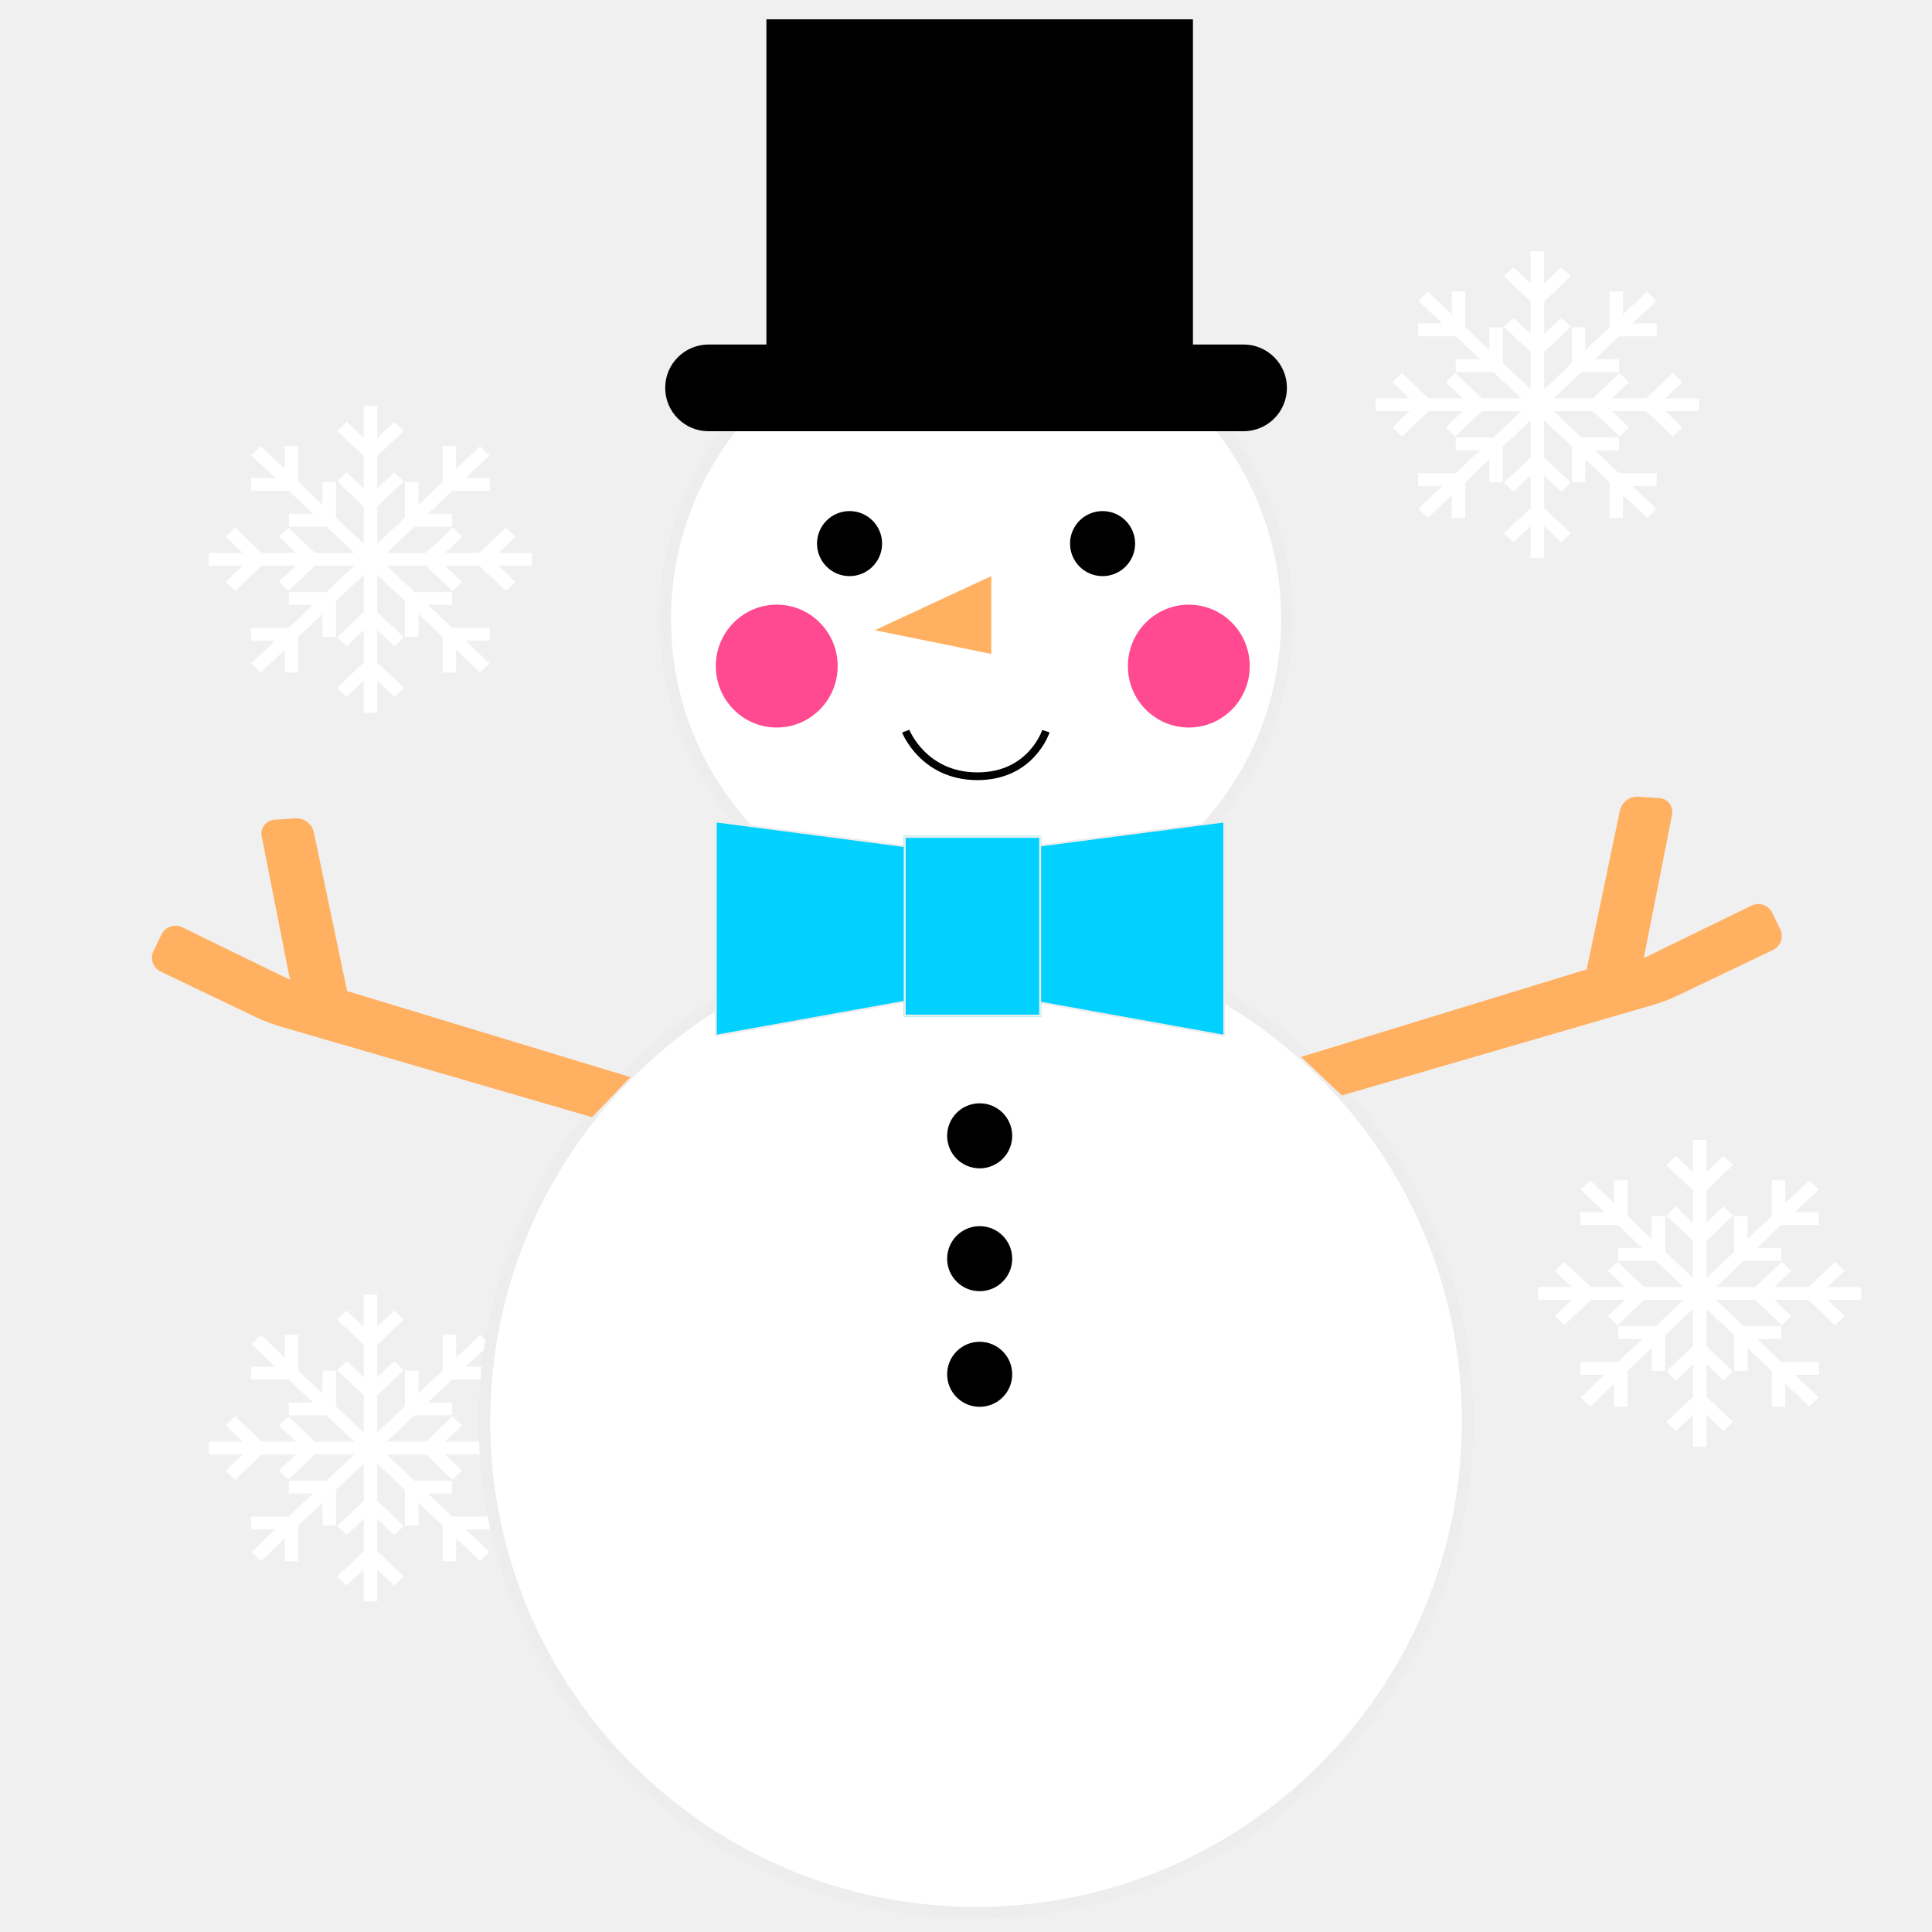
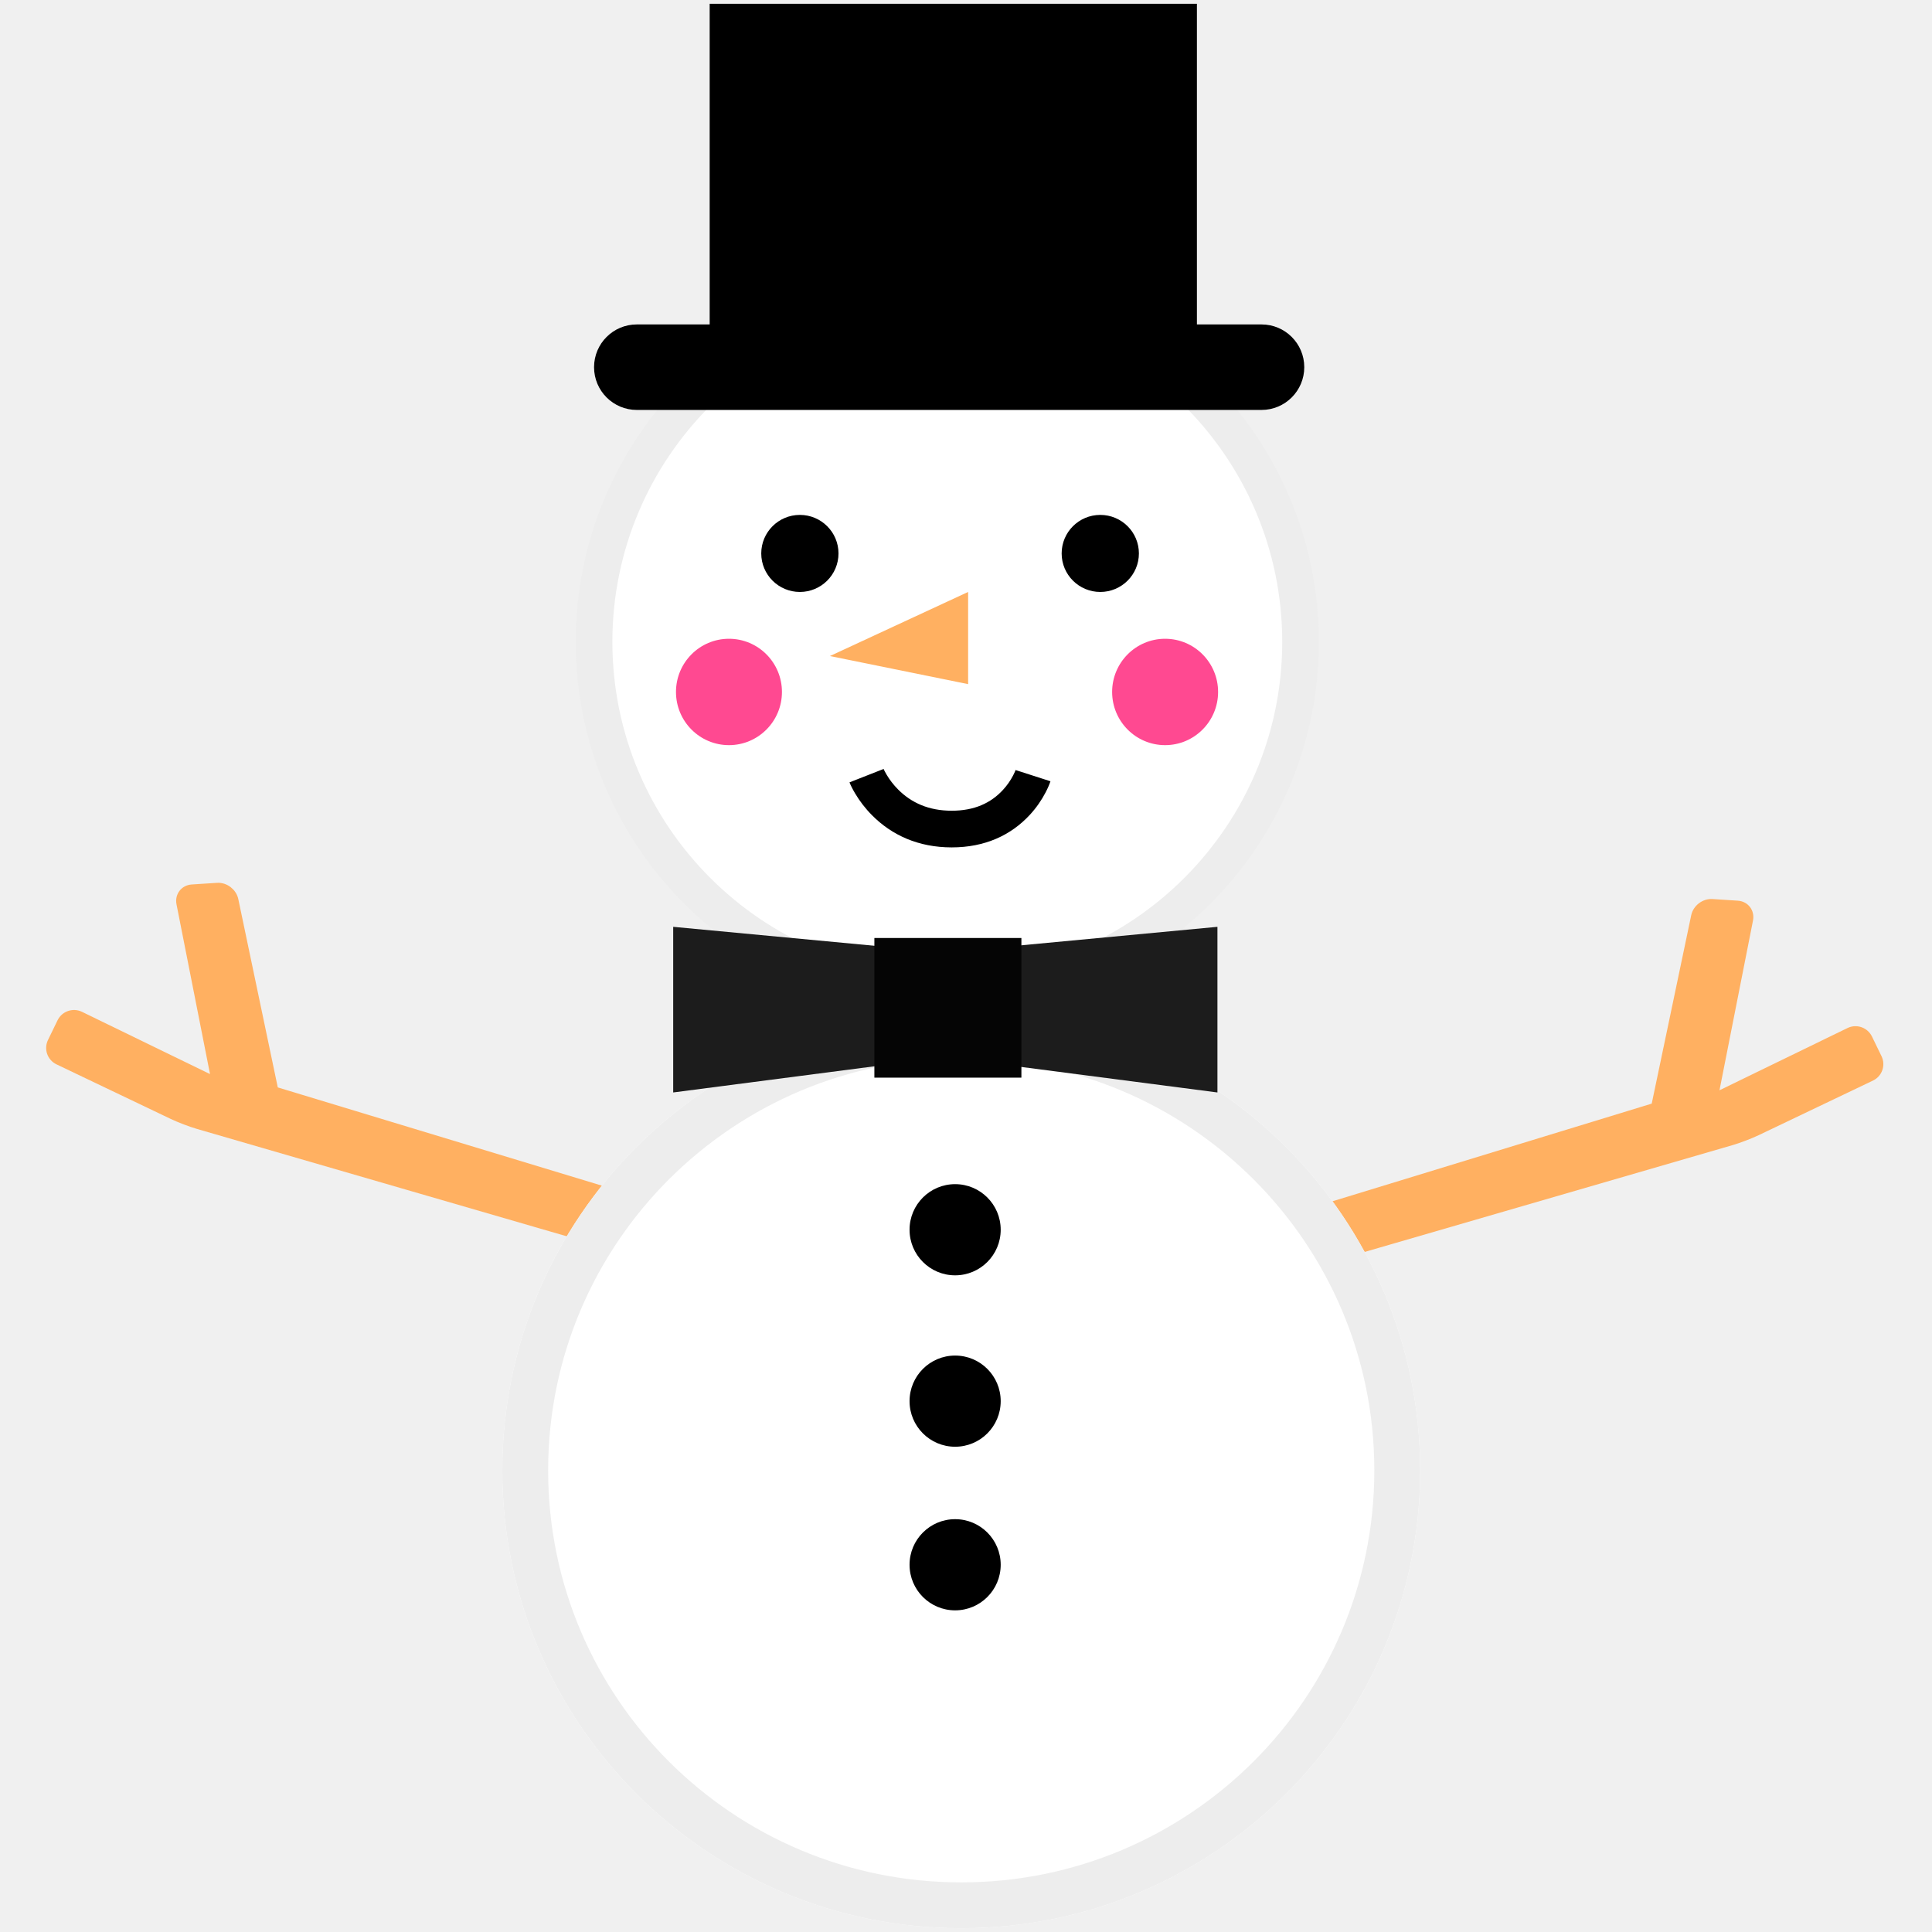
- <svg xmlns="http://www.w3.org/2000/svg" xmlns:xlink="http://www.w3.org/1999/xlink" width="500px" height="500px" viewBox="0 0 500 500" version="1.1">
+ <svg xmlns="http://www.w3.org/2000/svg" xmlns:xlink="http://www.w3.org/1999/xlink" width="510px" height="510px" viewBox="0 0 510 510" version="1.1">
  <defs>
-     <rect id="path-1" x="48.644" y="3.74" width="35.548" height="46.756" />
+     <ellipse id="path-1" cx="240.743" cy="387.158" rx="121.146" ry="120.842" />
  </defs>
  <g id="V5---Mobile" stroke="none" stroke-width="1" fill="none" fill-rule="evenodd">
    <g id="Artboard-3-Copy-3">
-       <g id="Imported-Layers-Copy-3" transform="translate(398, 295)" fill="#FFFFFF">
-         <polygon id="Fill-1" points="40.133 0.03 43.62 0.03 43.62 39.753 40.133 39.753" />
-         <polyline id="Fill-2" points="41.876 14.695 33.247 6.502 35.712 4.162 41.876 10.014 48.041 4.162 50.506 6.502 41.876 14.695" />
-         <polyline id="Fill-3" points="41.876 27.773 33.247 19.581 35.712 17.24 41.876 23.092 48.041 17.24 50.506 19.581 41.876 27.773" />
-         <polyline id="Fill-4" points="43.109 40.923 40.644 38.583 70.232 10.495 72.698 12.835 43.109 40.923" />
-         <polyline id="Fill-5" points="72.747 22.034 60.542 22.034 60.542 10.448 64.029 10.448 64.029 18.724 72.747 18.724 72.747 22.034" />
-         <polyline id="Fill-6" points="63.004 31.282 50.8 31.282 50.8 19.696 54.287 19.696 54.287 27.972 63.004 27.972 63.004 31.282" />
-         <polygon id="Fill-7" points="41.876 38.098 83.721 38.098 83.721 41.408 41.876 41.408" />
-         <polyline id="Fill-8" points="76.904 47.945 68.273 39.753 76.904 31.561 79.369 33.901 73.204 39.753 79.369 45.605 76.904 47.945" />
-         <polyline id="Fill-9" points="63.126 47.945 54.496 39.753 63.126 31.561 65.592 33.901 59.427 39.753 65.592 45.605 63.126 47.945" />
-         <polyline id="Fill-10" points="70.232 69.012 40.644 40.923 43.109 38.583 72.698 66.671 70.232 69.012" />
-         <polyline id="Fill-11" points="64.029 69.058 60.542 69.058 60.542 57.472 72.747 57.472 72.747 60.783 64.029 60.783 64.029 69.058" />
-         <polyline id="Fill-12" points="54.287 59.81 50.8 59.81 50.8 48.224 63.004 48.224 63.004 51.534 54.287 51.534 54.287 59.81" />
-         <polygon id="Fill-13" points="40.133 39.753 43.62 39.753 43.62 79.443 40.133 79.443" />
-         <polyline id="Fill-14" points="48.041 75.345 41.876 69.493 35.712 75.345 33.247 73.004 41.876 64.812 50.506 73.004 48.041 75.345" />
-         <polyline id="Fill-15" points="48.041 62.266 41.876 56.414 35.712 62.266 33.247 59.925 41.876 51.733 50.506 59.925 48.041 62.266" />
-         <polygon id="Fill-16" points="11.055 66.671 40.644 38.583 43.109 40.923 13.521 69.012" />
-         <polyline id="Fill-17" points="23.211 69.058 19.724 69.058 19.724 60.783 11.006 60.783 11.006 57.472 23.211 57.472 23.211 69.058" />
-         <polyline id="Fill-18" points="32.953 59.81 29.466 59.81 29.466 51.534 20.748 51.534 20.748 48.224 32.953 48.224 32.953 59.81" />
-         <polygon id="Fill-19" points="0.032 38.098 41.876 38.098 41.876 41.408 0.032 41.408" />
-         <polyline id="Fill-20" points="6.85 47.945 4.384 45.605 10.548 39.753 4.384 33.901 6.85 31.561 15.48 39.753 6.85 47.945" />
-         <polyline id="Fill-21" points="20.628 47.945 18.161 45.605 24.326 39.753 18.161 33.901 20.628 31.561 29.257 39.753 20.628 47.945" />
-         <polyline id="Fill-22" points="40.644 40.923 11.055 12.835 13.521 10.495 43.109 38.583 40.644 40.923" />
-         <polyline id="Fill-23" points="23.211 22.034 11.006 22.034 11.006 18.724 19.724 18.724 19.724 10.448 23.211 10.448 23.211 22.034" />
-         <polyline id="Fill-24" points="32.953 31.282 20.748 31.282 20.748 27.972 29.466 27.972 29.466 19.696 32.953 19.696 32.953 31.282" />
+       <g id="Group-5" transform="translate(15, 5)">
+         <g id="Group" transform="translate(165.2832, 252.9441)">
+           <g id="Group-6" />
+         </g>
      </g>
-       <g id="Imported-Layers-Copy" transform="translate(54, 105)" fill="#FFFFFF">
-         <polygon id="Fill-1" points="40.133 0.03 43.62 0.03 43.62 39.753 40.133 39.753" />
-         <polyline id="Fill-2" points="41.876 14.695 33.247 6.502 35.712 4.162 41.876 10.014 48.041 4.162 50.506 6.502 41.876 14.695" />
-         <polyline id="Fill-3" points="41.876 27.773 33.247 19.581 35.712 17.24 41.876 23.092 48.041 17.24 50.506 19.581 41.876 27.773" />
-         <polyline id="Fill-4" points="43.109 40.923 40.644 38.583 70.232 10.495 72.698 12.835 43.109 40.923" />
-         <polyline id="Fill-5" points="72.747 22.034 60.542 22.034 60.542 10.448 64.029 10.448 64.029 18.724 72.747 18.724 72.747 22.034" />
-         <polyline id="Fill-6" points="63.004 31.282 50.8 31.282 50.8 19.696 54.287 19.696 54.287 27.972 63.004 27.972 63.004 31.282" />
-         <polygon id="Fill-7" points="41.876 38.098 83.721 38.098 83.721 41.408 41.876 41.408" />
-         <polyline id="Fill-8" points="76.904 47.945 68.273 39.753 76.904 31.561 79.369 33.901 73.204 39.753 79.369 45.605 76.904 47.945" />
-         <polyline id="Fill-9" points="63.126 47.945 54.496 39.753 63.126 31.561 65.592 33.901 59.427 39.753 65.592 45.605 63.126 47.945" />
-         <polyline id="Fill-10" points="70.232 69.012 40.644 40.923 43.109 38.583 72.698 66.671 70.232 69.012" />
-         <polyline id="Fill-11" points="64.029 69.058 60.542 69.058 60.542 57.472 72.747 57.472 72.747 60.783 64.029 60.783 64.029 69.058" />
-         <polyline id="Fill-12" points="54.287 59.81 50.8 59.81 50.8 48.224 63.004 48.224 63.004 51.534 54.287 51.534 54.287 59.81" />
-         <polygon id="Fill-13" points="40.133 39.753 43.62 39.753 43.62 79.443 40.133 79.443" />
-         <polyline id="Fill-14" points="48.041 75.345 41.876 69.493 35.712 75.345 33.247 73.004 41.876 64.812 50.506 73.004 48.041 75.345" />
-         <polyline id="Fill-15" points="48.041 62.266 41.876 56.414 35.712 62.266 33.247 59.925 41.876 51.733 50.506 59.925 48.041 62.266" />
-         <polygon id="Fill-16" points="11.055 66.671 40.644 38.583 43.109 40.923 13.521 69.012" />
-         <polyline id="Fill-17" points="23.211 69.058 19.724 69.058 19.724 60.783 11.006 60.783 11.006 57.472 23.211 57.472 23.211 69.058" />
-         <polyline id="Fill-18" points="32.953 59.81 29.466 59.81 29.466 51.534 20.748 51.534 20.748 48.224 32.953 48.224 32.953 59.81" />
-         <polygon id="Fill-19" points="0.032 38.098 41.876 38.098 41.876 41.408 0.032 41.408" />
-         <polyline id="Fill-20" points="6.85 47.945 4.384 45.605 10.548 39.753 4.384 33.901 6.85 31.561 15.48 39.753 6.85 47.945" />
-         <polyline id="Fill-21" points="20.628 47.945 18.161 45.605 24.326 39.753 18.161 33.901 20.628 31.561 29.257 39.753 20.628 47.945" />
-         <polyline id="Fill-22" points="40.644 40.923 11.055 12.835 13.521 10.495 43.109 38.583 40.644 40.923" />
-         <polyline id="Fill-23" points="23.211 22.034 11.006 22.034 11.006 18.724 19.724 18.724 19.724 10.448 23.211 10.448 23.211 22.034" />
-         <polyline id="Fill-24" points="32.953 31.282 20.748 31.282 20.748 27.972 29.466 27.972 29.466 19.696 32.953 19.696 32.953 31.282" />
-       </g>
-       <g id="Imported-Layers-Copy-2" transform="translate(356, 65)" fill="#FFFFFF">
-         <polygon id="Fill-1" points="40.133 0.03 43.62 0.03 43.62 39.753 40.133 39.753" />
-         <polyline id="Fill-2" points="41.876 14.695 33.247 6.502 35.712 4.162 41.876 10.014 48.041 4.162 50.506 6.502 41.876 14.695" />
-         <polyline id="Fill-3" points="41.876 27.773 33.247 19.581 35.712 17.24 41.876 23.092 48.041 17.24 50.506 19.581 41.876 27.773" />
-         <polyline id="Fill-4" points="43.109 40.923 40.644 38.583 70.232 10.495 72.698 12.835 43.109 40.923" />
-         <polyline id="Fill-5" points="72.747 22.034 60.542 22.034 60.542 10.448 64.029 10.448 64.029 18.724 72.747 18.724 72.747 22.034" />
-         <polyline id="Fill-6" points="63.004 31.282 50.8 31.282 50.8 19.696 54.287 19.696 54.287 27.972 63.004 27.972 63.004 31.282" />
-         <polygon id="Fill-7" points="41.876 38.098 83.721 38.098 83.721 41.408 41.876 41.408" />
-         <polyline id="Fill-8" points="76.904 47.945 68.273 39.753 76.904 31.561 79.369 33.901 73.204 39.753 79.369 45.605 76.904 47.945" />
-         <polyline id="Fill-9" points="63.126 47.945 54.496 39.753 63.126 31.561 65.592 33.901 59.427 39.753 65.592 45.605 63.126 47.945" />
-         <polyline id="Fill-10" points="70.232 69.012 40.644 40.923 43.109 38.583 72.698 66.671 70.232 69.012" />
-         <polyline id="Fill-11" points="64.029 69.058 60.542 69.058 60.542 57.472 72.747 57.472 72.747 60.783 64.029 60.783 64.029 69.058" />
-         <polyline id="Fill-12" points="54.287 59.81 50.8 59.81 50.8 48.224 63.004 48.224 63.004 51.534 54.287 51.534 54.287 59.81" />
-         <polygon id="Fill-13" points="40.133 39.753 43.62 39.753 43.62 79.443 40.133 79.443" />
-         <polyline id="Fill-14" points="48.041 75.345 41.876 69.493 35.712 75.345 33.247 73.004 41.876 64.812 50.506 73.004 48.041 75.345" />
-         <polyline id="Fill-15" points="48.041 62.266 41.876 56.414 35.712 62.266 33.247 59.925 41.876 51.733 50.506 59.925 48.041 62.266" />
-         <polygon id="Fill-16" points="11.055 66.671 40.644 38.583 43.109 40.923 13.521 69.012" />
-         <polyline id="Fill-17" points="23.211 69.058 19.724 69.058 19.724 60.783 11.006 60.783 11.006 57.472 23.211 57.472 23.211 69.058" />
-         <polyline id="Fill-18" points="32.953 59.81 29.466 59.81 29.466 51.534 20.748 51.534 20.748 48.224 32.953 48.224 32.953 59.81" />
-         <polygon id="Fill-19" points="0.032 38.098 41.876 38.098 41.876 41.408 0.032 41.408" />
-         <polyline id="Fill-20" points="6.85 47.945 4.384 45.605 10.548 39.753 4.384 33.901 6.85 31.561 15.48 39.753 6.85 47.945" />
-         <polyline id="Fill-21" points="20.628 47.945 18.161 45.605 24.326 39.753 18.161 33.901 20.628 31.561 29.257 39.753 20.628 47.945" />
-         <polyline id="Fill-22" points="40.644 40.923 11.055 12.835 13.521 10.495 43.109 38.583 40.644 40.923" />
-         <polyline id="Fill-23" points="23.211 22.034 11.006 22.034 11.006 18.724 19.724 18.724 19.724 10.448 23.211 10.448 23.211 22.034" />
-         <polyline id="Fill-24" points="32.953 31.282 20.748 31.282 20.748 27.972 29.466 27.972 29.466 19.696 32.953 19.696 32.953 31.282" />
-       </g>
-       <g id="Imported-Layers-Copy-4" transform="translate(54, 335)" fill="#FFFFFF">
-         <polygon id="Fill-1" points="40.133 0.03 43.62 0.03 43.62 39.753 40.133 39.753" />
-         <polyline id="Fill-2" points="41.876 14.695 33.247 6.502 35.712 4.162 41.876 10.014 48.041 4.162 50.506 6.502 41.876 14.695" />
-         <polyline id="Fill-3" points="41.876 27.773 33.247 19.581 35.712 17.24 41.876 23.092 48.041 17.24 50.506 19.581 41.876 27.773" />
-         <polyline id="Fill-4" points="43.109 40.923 40.644 38.583 70.232 10.495 72.698 12.835 43.109 40.923" />
-         <polyline id="Fill-5" points="72.747 22.034 60.542 22.034 60.542 10.448 64.029 10.448 64.029 18.724 72.747 18.724 72.747 22.034" />
-         <polyline id="Fill-6" points="63.004 31.282 50.8 31.282 50.8 19.696 54.287 19.696 54.287 27.972 63.004 27.972 63.004 31.282" />
-         <polygon id="Fill-7" points="41.876 38.098 83.721 38.098 83.721 41.408 41.876 41.408" />
-         <polyline id="Fill-8" points="76.904 47.945 68.273 39.753 76.904 31.561 79.369 33.901 73.204 39.753 79.369 45.605 76.904 47.945" />
-         <polyline id="Fill-9" points="63.126 47.945 54.496 39.753 63.126 31.561 65.592 33.901 59.427 39.753 65.592 45.605 63.126 47.945" />
-         <polyline id="Fill-10" points="70.232 69.012 40.644 40.923 43.109 38.583 72.698 66.671 70.232 69.012" />
-         <polyline id="Fill-11" points="64.029 69.058 60.542 69.058 60.542 57.472 72.747 57.472 72.747 60.783 64.029 60.783 64.029 69.058" />
-         <polyline id="Fill-12" points="54.287 59.81 50.8 59.81 50.8 48.224 63.004 48.224 63.004 51.534 54.287 51.534 54.287 59.81" />
-         <polygon id="Fill-13" points="40.133 39.753 43.62 39.753 43.62 79.443 40.133 79.443" />
-         <polyline id="Fill-14" points="48.041 75.345 41.876 69.493 35.712 75.345 33.247 73.004 41.876 64.812 50.506 73.004 48.041 75.345" />
-         <polyline id="Fill-15" points="48.041 62.266 41.876 56.414 35.712 62.266 33.247 59.925 41.876 51.733 50.506 59.925 48.041 62.266" />
-         <polygon id="Fill-16" points="11.055 66.671 40.644 38.583 43.109 40.923 13.521 69.012" />
-         <polyline id="Fill-17" points="23.211 69.058 19.724 69.058 19.724 60.783 11.006 60.783 11.006 57.472 23.211 57.472 23.211 69.058" />
-         <polyline id="Fill-18" points="32.953 59.81 29.466 59.81 29.466 51.534 20.748 51.534 20.748 48.224 32.953 48.224 32.953 59.81" />
-         <polygon id="Fill-19" points="0.032 38.098 41.876 38.098 41.876 41.408 0.032 41.408" />
-         <polyline id="Fill-20" points="6.85 47.945 4.384 45.605 10.548 39.753 4.384 33.901 6.85 31.561 15.48 39.753 6.85 47.945" />
-         <polyline id="Fill-21" points="20.628 47.945 18.161 45.605 24.326 39.753 18.161 33.901 20.628 31.561 29.257 39.753 20.628 47.945" />
-         <polyline id="Fill-22" points="40.644 40.923 11.055 12.835 13.521 10.495 43.109 38.583 40.644 40.923" />
-         <polyline id="Fill-23" points="23.211 22.034 11.006 22.034 11.006 18.724 19.724 18.724 19.724 10.448 23.211 10.448 23.211 22.034" />
-         <polyline id="Fill-24" points="32.953 31.282 20.748 31.282 20.748 27.972 29.466 27.972 29.466 19.696 32.953 19.696 32.953 31.282" />
-       </g>
-       <g id="Group-5" transform="translate(40, 5)">
-         <ellipse id="Oval" stroke="#EDEDED" stroke-width="3" fill="#FFFFFF" cx="212.604" cy="155.229" rx="80.45" ry="80.42" />
-         <ellipse id="Oval-Copy" stroke="#EDEDED" stroke-width="3" fill="#FFFFFF" cx="212.604" cy="362.824" rx="127.223" ry="127.176" />
-         <g id="Group" transform="translate(145.2506, 207.5954)">
-           <polygon id="Path-4" stroke="#EDEDED" stroke-width="0.5" fill="#00D1FF" points="0 0 0 55.456 49.271 46.583 49.271 6.426" />
-           <polygon id="Path-4-Copy" stroke="#EDEDED" stroke-width="0.5" fill="#00D1FF" transform="translate(106.9564, 27.72802) scale(-1, 1) translate(-106.9564, -27.72802) " points="82.321 0 82.321 55.456 131.592 46.583 131.592 6.426" />
-           <g id="Rectangle">
-             <use fill="#00D1FF" fill-rule="evenodd" xlink:href="#path-1" />
-             <rect stroke="#EDEDED" stroke-width="0.5" x="48.894" y="3.99" width="35.048" height="46.256" />
-           </g>
+       <g id="Group-7" transform="translate(13, 1)">
+         <path d="M335.853,318.255 L424.051,291.276 L434.622,240.848 C435.034,238.886 436.988,237.401 438.982,237.531 L445.649,237.963 C447.646,238.093 448.948,239.801 448.56,241.767 L439.244,288.958 L475.218,271.466 C477.019,270.59 479.188,271.34 480.063,273.143 L482.583,278.33 C483.458,280.131 482.706,282.29 480.895,283.155 L450.747,297.557 C448.94,298.421 445.91,299.575 443.988,300.133 L346.601,328.407 L335.853,318.255 Z" id="Path-6" stroke="#FFB061" stroke-width="2.42" fill="#FFB061" />
+         <path d="M0.349,313.555 L87.963,287 L98.535,236.572 C98.946,234.611 100.901,233.125 102.894,233.255 L109.562,233.688 C111.558,233.817 112.86,235.525 112.472,237.492 L103.156,284.682 L139.13,267.19 C140.931,266.315 143.1,267.064 143.976,268.867 L146.495,274.054 C147.37,275.856 146.619,278.014 144.807,278.879 L114.659,293.281 C112.852,294.145 109.823,295.299 107.9,295.857 L10.514,324.131 L0.349,313.555 Z" id="Path-6-Copy" stroke="#FFB061" stroke-width="2.42" fill="#FFB061" transform="translate(73.62696, 278.6847) scale(-1, 1) translate(-73.62696, -278.6847) " />
+         <ellipse id="Oval" stroke="#EDEDED" stroke-width="9.679" fill="#FFFFFF" cx="237.064" cy="168.435" rx="93.248" ry="93.048" />
+         <g id="Oval-Copy">
+           <use fill="#FFFFFF" fill-rule="evenodd" xlink:href="#path-1" />
+           <ellipse stroke="#EDEDED" stroke-width="12.099" cx="240.743" cy="387.158" rx="115.097" ry="114.793" />
        </g>
-         <g id="Group-4" transform="translate(132.1541, 0)" fill="#000000">
-           <rect id="Rectangle-2" x="0" y="84.16" width="160.9" height="22.443" rx="11.221" />
-           <rect id="Rectangle-11" x="26.193" y="0" width="110.385" height="86.031" />
+         <polygon id="Path-4" fill="#1C1C1C" points="164.707 243.659 164.707 287.382 218.499 280.387 218.499 248.725" />
+         <polygon id="Path-4-Copy" fill="#1C1C1C" transform="translate(281.4762, 265.5207) scale(-1, 1) translate(-281.4762, -265.5207) " points="254.58 243.659 254.58 287.382 308.372 280.387 308.372 248.725" />
+         <rect id="Rectangle" fill="#050505" x="217.814" y="246.608" width="38.809" height="36.864" />
+         <g id="Group-4" transform="translate(143.8164, 0)" fill="#000000">
+           <rect id="Rectangle-2" x="0" y="84.643" width="187.478" height="22.572" rx="11.286" />
+           <rect id="Rectangle-11" x="30.52" y="0" width="128.619" height="86.524" />
        </g>
-         <path d="" id="Path-5" stroke="#979797" />
-         <path d="M298.667,268.981 L371.496,246.655 L380.228,204.916 C380.566,203.297 382.18,202.072 383.826,202.179 L389.332,202.537 C390.98,202.644 392.055,204.058 391.738,205.668 L384.042,244.736 L413.748,230.261 C415.235,229.537 417.026,230.157 417.749,231.649 L419.83,235.941 C420.552,237.432 419.932,239.218 418.436,239.935 L393.541,251.853 C392.049,252.567 389.547,253.522 387.96,253.984 L307.542,277.382 L298.667,268.981 Z" id="Path-6" stroke="#FFB061" stroke-width="2" fill="#FFB061" />
-         <path d="M0.288,274.241 L72.636,252.266 L81.367,210.526 C81.706,208.908 83.319,207.683 84.966,207.79 L90.471,208.148 C92.12,208.255 93.195,209.668 92.878,211.279 L85.182,250.347 L114.888,235.872 C116.375,235.148 118.166,235.768 118.889,237.26 L120.969,241.552 C121.692,243.043 121.071,244.829 119.575,245.545 L94.681,257.463 C93.188,258.178 90.687,259.133 89.099,259.595 L8.682,282.993 L0.288,274.241 Z" id="Path-6-Copy" stroke="#FFB061" stroke-width="2" fill="#FFB061" transform="translate(60.79791, 245.3842) scale(-1, 1) translate(-60.79791, -245.3842) " />
-         <polygon id="Path-7" fill="#FFB061" points="186.411 158.098 216.538 144.1 216.538 164.236" />
-         <g id="Group-3" transform="translate(145.2506, 151.4886)" fill="#FF4991">
-           <ellipse id="Oval-3" cx="15.769" cy="15.897" rx="15.769" ry="15.897" />
-           <ellipse id="Oval-3-Copy" cx="122.412" cy="15.897" rx="15.769" ry="15.897" />
+         <path d="" id="Path-5" stroke="#979797" stroke-width="1.21" />
+         <polygon id="Path-7" fill="#FFB061" points="206.076 172.179 242.56 155.262 242.56 179.595" />
+         <g id="Group-3" transform="translate(165.4437, 167.6194)" fill="#FF4991">
+           <ellipse id="Oval-3" cx="13.985" cy="14.04" rx="13.985" ry="14.04" />
+           <ellipse id="Oval-3-Copy" cx="129.116" cy="14.04" rx="13.985" ry="14.04" />
        </g>
-         <g id="Group-2" transform="translate(171.4436, 127.2675)" fill="#000000">
-           <ellipse id="Oval-2" cx="8.419" cy="8.416" rx="8.419" ry="8.416" />
-           <ellipse id="Oval-2-Copy" cx="73.902" cy="8.416" rx="8.419" ry="8.416" />
+         <g id="Group-2" transform="translate(187.95, 134.922)" fill="#000000">
+           <ellipse id="Oval-2" cx="10.196" cy="10.17" rx="10.196" ry="10.17" />
+           <ellipse id="Oval-2-Copy" cx="89.496" cy="10.17" rx="10.196" ry="10.17" />
        </g>
-         <g id="Group-2-Copy" transform="translate(205.1204, 280.5344)" fill="#000000">
-           <ellipse id="Oval-2" cx="8.419" cy="8.416" rx="8.419" ry="8.416" />
+         <g id="Group-2-Copy" transform="translate(227.0998, 311.587)" fill="#000000">
+           <ellipse id="Oval-2" cx="12.03" cy="12.034" rx="12.03" ry="12.034" />
        </g>
-         <g id="Group-2-Copy-2" transform="translate(205.1204, 312.3282)" fill="#000000">
-           <ellipse id="Oval-2" cx="8.419" cy="8.416" rx="8.419" ry="8.416" />
+         <g id="Group-2-Copy-2" transform="translate(227.0998, 356.834)" fill="#000000">
+           <ellipse id="Oval-2" cx="12.03" cy="12.034" rx="12.03" ry="12.034" />
        </g>
-         <g id="Group-2-Copy-3" transform="translate(205.1204, 342.2519)" fill="#000000">
-           <ellipse id="Oval-2" cx="8.419" cy="8.416" rx="8.419" ry="8.416" />
+         <g id="Group-2-Copy-3" transform="translate(227.0998, 400.0243)" fill="#000000">
+           <ellipse id="Oval-2" cx="12.03" cy="12.034" rx="12.03" ry="12.034" />
        </g>
-         <path d="M194.398,184.227 C194.398,184.227 198.961,195.883 212.948,195.893 C226.934,195.904 230.682,184.227 230.682,184.227" id="Path-9" stroke="#000000" stroke-width="2" />
+         <path d="M211.247,205.522 C211.511,206.194 211.991,207.197 212.718,208.425 C213.892,210.404 215.374,212.373 217.204,214.214 C222.447,219.491 229.453,222.684 238.208,222.69 C247.023,222.697 253.909,219.455 258.861,214.083 C260.588,212.209 261.953,210.208 263.002,208.196 C263.654,206.947 264.07,205.925 264.292,205.236 L255.085,202.27 C255.024,202.462 254.812,202.982 254.429,203.716 C253.755,205.009 252.867,206.311 251.752,207.521 C248.572,210.969 244.226,213.016 238.215,213.011 C232.155,213.007 227.565,210.915 224.062,207.39 C222.828,206.147 221.822,204.812 221.037,203.487 C220.59,202.733 220.332,202.194 220.25,201.985 L211.247,205.522 Z" id="Path-9" fill="#000000" fill-rule="nonzero" />
      </g>
    </g>
  </g>
</svg>
